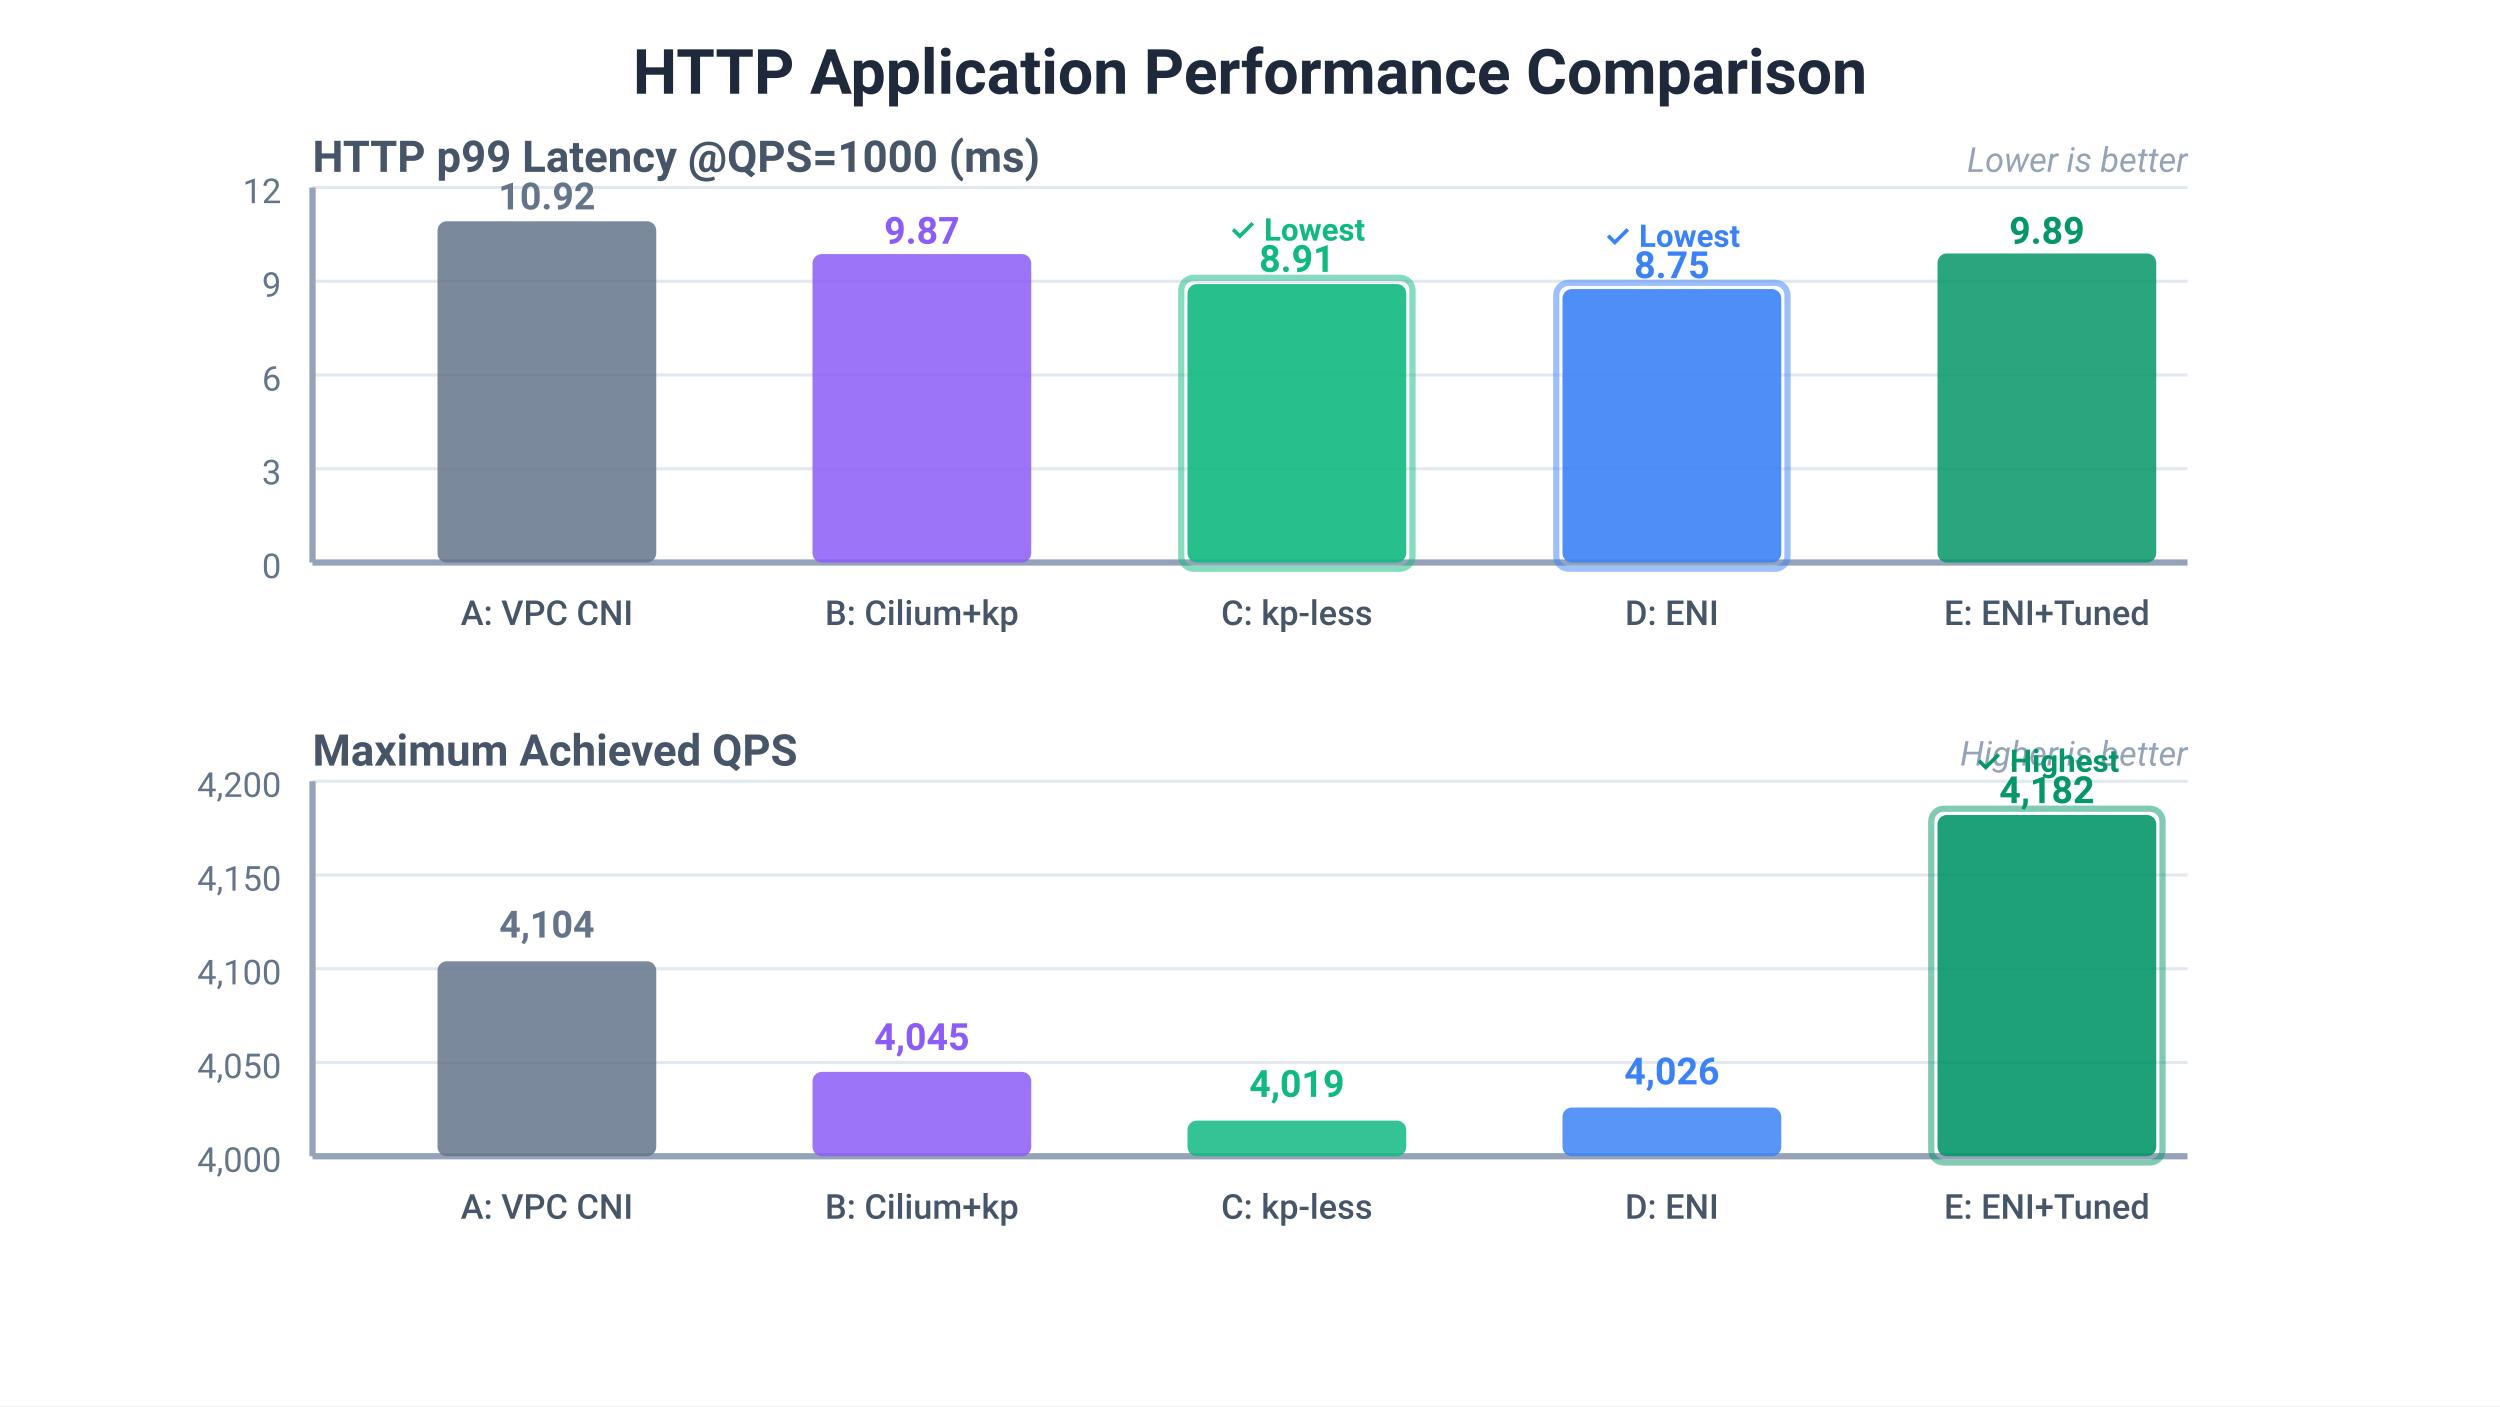
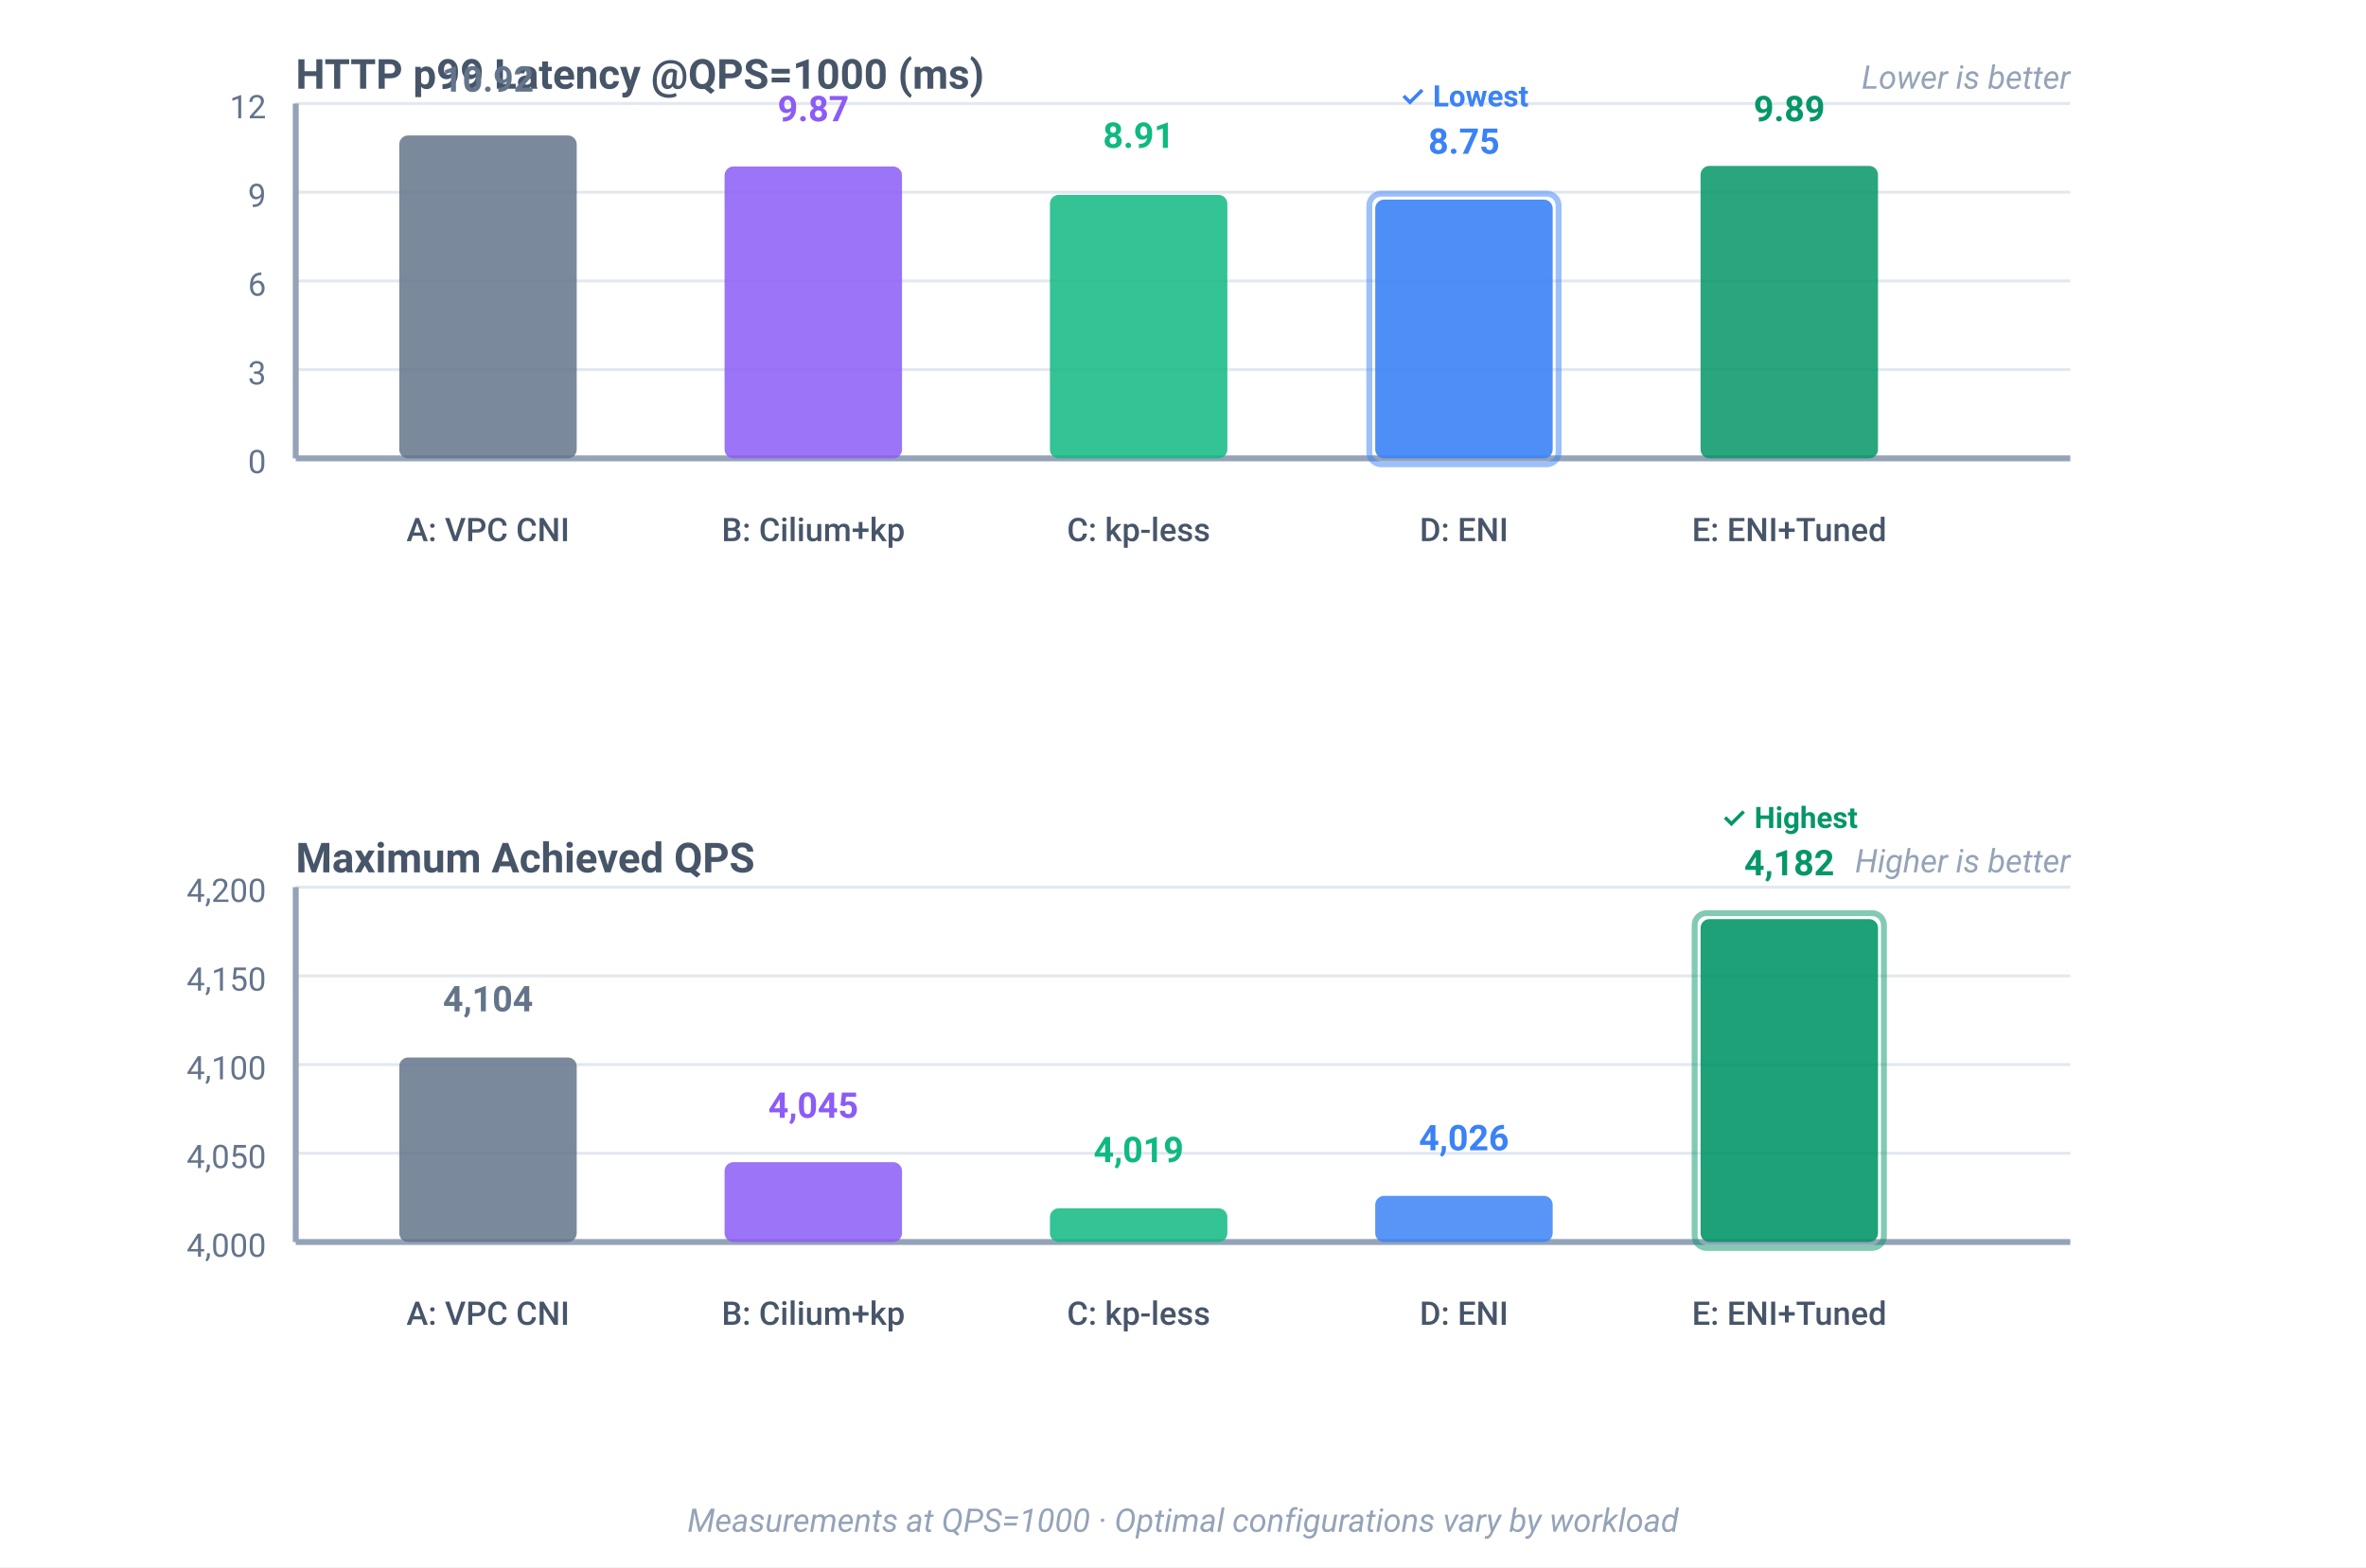
- <svg xmlns="http://www.w3.org/2000/svg" viewBox="0 0 800 450" style="font-family: -apple-system, BlinkMacSystemFont, 'Segoe UI', Roboto, sans-serif;">
-   <rect width="800" height="450" fill="#ffffff" />
-   <text x="400" y="30" text-anchor="middle" font-size="20" font-weight="600" fill="#1e293b">
-     HTTP Application Performance Comparison
-   </text>
-   <g transform="translate(100, 60)">
+ <svg xmlns="http://www.w3.org/2000/svg" viewBox="0 0 800 530" style="font-family: -apple-system, BlinkMacSystemFont, 'Segoe UI', Roboto, sans-serif;">
+   <rect width="800" height="530" fill="#ffffff" />
+   <g transform="translate(100, 35)">
    <text x="0" y="-5" font-size="14" font-weight="600" fill="#475569">HTTP p99 Latency @QPS=1000 (ms)</text>
    <text x="600" y="-5" text-anchor="end" font-size="11" fill="#94a3b8" font-style="italic">Lower is better</text>
    <line x1="0" y1="0" x2="600" y2="0" stroke="#e2e8f0" stroke-width="1" />
    <line x1="0" y1="30" x2="600" y2="30" stroke="#e2e8f0" stroke-width="1" />
    <line x1="0" y1="60" x2="600" y2="60" stroke="#e2e8f0" stroke-width="1" />
    <line x1="0" y1="90" x2="600" y2="90" stroke="#e2e8f0" stroke-width="1" />
    <line x1="0" y1="120" x2="600" y2="120" stroke="#e2e8f0" stroke-width="1" />
    <line x1="0" y1="0" x2="0" y2="120" stroke="#94a3b8" stroke-width="2" />
    <text x="-10" y="5" text-anchor="end" font-size="11" fill="#64748b">12</text>
    <text x="-10" y="35" text-anchor="end" font-size="11" fill="#64748b">9</text>
    <text x="-10" y="65" text-anchor="end" font-size="11" fill="#64748b">6</text>
    <text x="-10" y="95" text-anchor="end" font-size="11" fill="#64748b">3</text>
    <text x="-10" y="125" text-anchor="end" font-size="11" fill="#64748b">0</text>
    <line x1="0" y1="120" x2="600" y2="120" stroke="#94a3b8" stroke-width="2" />
-     <rect x="40" y="10.8" width="70" height="109.2" fill="#64748b" opacity="0.85" rx="3" />
-     <text x="75" y="7" text-anchor="middle" font-size="12" fill="#64748b" font-weight="700">10.92</text>
-     <text x="75" y="140" text-anchor="middle" font-size="11" fill="#475569" font-weight="500">A: VPC CNI</text>
-     <rect x="160" y="21.3" width="70" height="98.7" fill="#8b5cf6" opacity="0.85" rx="3" />
-     <text x="195" y="18" text-anchor="middle" font-size="12" fill="#8b5cf6" font-weight="700">9.87</text>
-     <text x="195" y="140" text-anchor="middle" font-size="11" fill="#475569" font-weight="500">B: Cilium+kp</text>
-     <rect x="280" y="30.9" width="70" height="89.1" fill="#10b981" opacity="0.9" rx="3" />
-     <rect x="278" y="28.9" width="74" height="93.1" fill="none" rx="4" stroke="#10b981" stroke-width="2" opacity="0.5" />
-     <text x="315" y="27" text-anchor="middle" font-size="12" fill="#10b981" font-weight="700">8.91</text>
-     <text x="315" y="17" text-anchor="middle" font-size="10" fill="#10b981" font-weight="600">✓ Lowest</text>
-     <text x="315" y="140" text-anchor="middle" font-size="11" fill="#475569" font-weight="500">C: kp-less</text>
-     <rect x="400" y="32.5" width="70" height="87.5" fill="#3b82f6" opacity="0.9" rx="3" />
-     <rect x="398" y="30.5" width="74" height="91.5" fill="none" rx="4" stroke="#3b82f6" stroke-width="2" opacity="0.5" />
-     <text x="435" y="29" text-anchor="middle" font-size="12" fill="#3b82f6" font-weight="700">8.75</text>
-     <text x="435" y="19" text-anchor="middle" font-size="10" fill="#3b82f6" font-weight="600">✓ Lowest</text>
-     <text x="435" y="140" text-anchor="middle" font-size="11" fill="#475569" font-weight="500">D: ENI</text>
-     <rect x="520" y="21.1" width="70" height="98.9" fill="#059669" opacity="0.85" rx="3" />
-     <text x="555" y="18" text-anchor="middle" font-size="12" fill="#059669" font-weight="700">9.89</text>
-     <text x="555" y="140" text-anchor="middle" font-size="11" fill="#475569" font-weight="500">E: ENI+Tuned</text>
+     <rect x="35" y="10.8" width="60" height="109.2" fill="#64748b" opacity="0.85" rx="3" />
+     <text x="65" y="-4" text-anchor="middle" font-size="12" fill="#64748b" font-weight="700">10.92</text>
+     <text x="65" y="148" text-anchor="middle" font-size="11" fill="#475569" font-weight="500">A: VPC CNI</text>
+     <rect x="145" y="21.3" width="60" height="98.7" fill="#8b5cf6" opacity="0.85" rx="3" />
+     <text x="175" y="6" text-anchor="middle" font-size="12" fill="#8b5cf6" font-weight="700">9.87</text>
+     <text x="175" y="148" text-anchor="middle" font-size="11" fill="#475569" font-weight="500">B: Cilium+kp</text>
+     <rect x="255" y="30.9" width="60" height="89.1" fill="#10b981" opacity="0.85" rx="3" />
+     <text x="285" y="15" text-anchor="middle" font-size="12" fill="#10b981" font-weight="700">8.91</text>
+     <text x="285" y="148" text-anchor="middle" font-size="11" fill="#475569" font-weight="500">C: kp-less</text>
+     <rect x="365" y="32.5" width="60" height="87.5" fill="#3b82f6" opacity="0.9" rx="3" />
+     <rect x="363" y="30.5" width="64" height="91.5" fill="none" rx="4" stroke="#3b82f6" stroke-width="2" opacity="0.5" />
+     <text x="395" y="17" text-anchor="middle" font-size="12" fill="#3b82f6" font-weight="700">8.75</text>
+     <text x="395" y="1" text-anchor="middle" font-size="10" fill="#3b82f6" font-weight="600">✓ Lowest</text>
+     <text x="395" y="148" text-anchor="middle" font-size="11" fill="#475569" font-weight="500">D: ENI</text>
+     <rect x="475" y="21.1" width="60" height="98.9" fill="#059669" opacity="0.85" rx="3" />
+     <text x="505" y="6" text-anchor="middle" font-size="12" fill="#059669" font-weight="700">9.89</text>
+     <text x="505" y="148" text-anchor="middle" font-size="11" fill="#475569" font-weight="500">E: ENI+Tuned</text>
  </g>
-   <g transform="translate(100, 250)">
+   <g transform="translate(100, 300)">
    <text x="0" y="-5" font-size="14" font-weight="600" fill="#475569">Maximum Achieved QPS</text>
    <text x="600" y="-5" text-anchor="end" font-size="11" fill="#94a3b8" font-style="italic">Higher is better</text>
    <line x1="0" y1="0" x2="600" y2="0" stroke="#e2e8f0" stroke-width="1" />
    <line x1="0" y1="30" x2="600" y2="30" stroke="#e2e8f0" stroke-width="1" />
    <line x1="0" y1="60" x2="600" y2="60" stroke="#e2e8f0" stroke-width="1" />
    <line x1="0" y1="90" x2="600" y2="90" stroke="#e2e8f0" stroke-width="1" />
    <line x1="0" y1="120" x2="600" y2="120" stroke="#e2e8f0" stroke-width="1" />
    <line x1="0" y1="0" x2="0" y2="120" stroke="#94a3b8" stroke-width="2" />
    <text x="-10" y="5" text-anchor="end" font-size="11" fill="#64748b">4,200</text>
    <text x="-10" y="35" text-anchor="end" font-size="11" fill="#64748b">4,150</text>
    <text x="-10" y="65" text-anchor="end" font-size="11" fill="#64748b">4,100</text>
    <text x="-10" y="95" text-anchor="end" font-size="11" fill="#64748b">4,050</text>
    <text x="-10" y="125" text-anchor="end" font-size="11" fill="#64748b">4,000</text>
    <line x1="0" y1="120" x2="600" y2="120" stroke="#94a3b8" stroke-width="2" />
-     <rect x="40" y="57.6" width="70" height="62.4" fill="#64748b" opacity="0.85" rx="3" />
-     <text x="75" y="50" text-anchor="middle" font-size="12" fill="#64748b" font-weight="700">4,104</text>
-     <text x="75" y="140" text-anchor="middle" font-size="11" fill="#475569" font-weight="500">A: VPC CNI</text>
-     <rect x="160" y="93" width="70" height="27" fill="#8b5cf6" opacity="0.85" rx="3" />
-     <text x="195" y="86" text-anchor="middle" font-size="12" fill="#8b5cf6" font-weight="700">4,045</text>
-     <text x="195" y="140" text-anchor="middle" font-size="11" fill="#475569" font-weight="500">B: Cilium+kp</text>
-     <rect x="280" y="108.6" width="70" height="11.4" fill="#10b981" opacity="0.85" rx="3" />
-     <text x="315" y="101" text-anchor="middle" font-size="12" fill="#10b981" font-weight="700">4,019</text>
-     <text x="315" y="140" text-anchor="middle" font-size="11" fill="#475569" font-weight="500">C: kp-less</text>
-     <rect x="400" y="104.4" width="70" height="15.6" fill="#3b82f6" opacity="0.85" rx="3" />
-     <text x="435" y="97" text-anchor="middle" font-size="12" fill="#3b82f6" font-weight="700">4,026</text>
-     <text x="435" y="140" text-anchor="middle" font-size="11" fill="#475569" font-weight="500">D: ENI</text>
-     <rect x="520" y="10.8" width="70" height="109.2" fill="#059669" opacity="0.9" rx="3" />
-     <rect x="518" y="8.8" width="74" height="113.2" fill="none" rx="4" stroke="#059669" stroke-width="2" opacity="0.5" />
-     <text x="555" y="7" text-anchor="middle" font-size="12" fill="#059669" font-weight="700">4,182</text>
-     <text x="555" y="-3" text-anchor="middle" font-size="10" fill="#059669" font-weight="600">✓ Highest</text>
-     <text x="555" y="140" text-anchor="middle" font-size="11" fill="#475569" font-weight="500">E: ENI+Tuned</text>
+     <rect x="35" y="57.6" width="60" height="62.4" fill="#64748b" opacity="0.85" rx="3" />
+     <text x="65" y="42" text-anchor="middle" font-size="12" fill="#64748b" font-weight="700">4,104</text>
+     <text x="65" y="148" text-anchor="middle" font-size="11" fill="#475569" font-weight="500">A: VPC CNI</text>
+     <rect x="145" y="93" width="60" height="27" fill="#8b5cf6" opacity="0.85" rx="3" />
+     <text x="175" y="78" text-anchor="middle" font-size="12" fill="#8b5cf6" font-weight="700">4,045</text>
+     <text x="175" y="148" text-anchor="middle" font-size="11" fill="#475569" font-weight="500">B: Cilium+kp</text>
+     <rect x="255" y="108.6" width="60" height="11.4" fill="#10b981" opacity="0.85" rx="3" />
+     <text x="285" y="93" text-anchor="middle" font-size="12" fill="#10b981" font-weight="700">4,019</text>
+     <text x="285" y="148" text-anchor="middle" font-size="11" fill="#475569" font-weight="500">C: kp-less</text>
+     <rect x="365" y="104.4" width="60" height="15.6" fill="#3b82f6" opacity="0.85" rx="3" />
+     <text x="395" y="89" text-anchor="middle" font-size="12" fill="#3b82f6" font-weight="700">4,026</text>
+     <text x="395" y="148" text-anchor="middle" font-size="11" fill="#475569" font-weight="500">D: ENI</text>
+     <rect x="475" y="10.8" width="60" height="109.2" fill="#059669" opacity="0.9" rx="3" />
+     <rect x="473" y="8.8" width="64" height="113.2" fill="none" rx="4" stroke="#059669" stroke-width="2" opacity="0.5" />
+     <text x="505" y="-4" text-anchor="middle" font-size="12" fill="#059669" font-weight="700">4,182</text>
+     <text x="505" y="-20" text-anchor="middle" font-size="10" fill="#059669" font-weight="600">✓ Highest</text>
+     <text x="505" y="148" text-anchor="middle" font-size="11" fill="#475569" font-weight="500">E: ENI+Tuned</text>
  </g>
+   <text x="400" y="518" text-anchor="middle" font-size="11" fill="#94a3b8" font-style="italic">
+     Measurements at QPS=1000 · Optimal configurations vary by workload
+   </text>
</svg>
